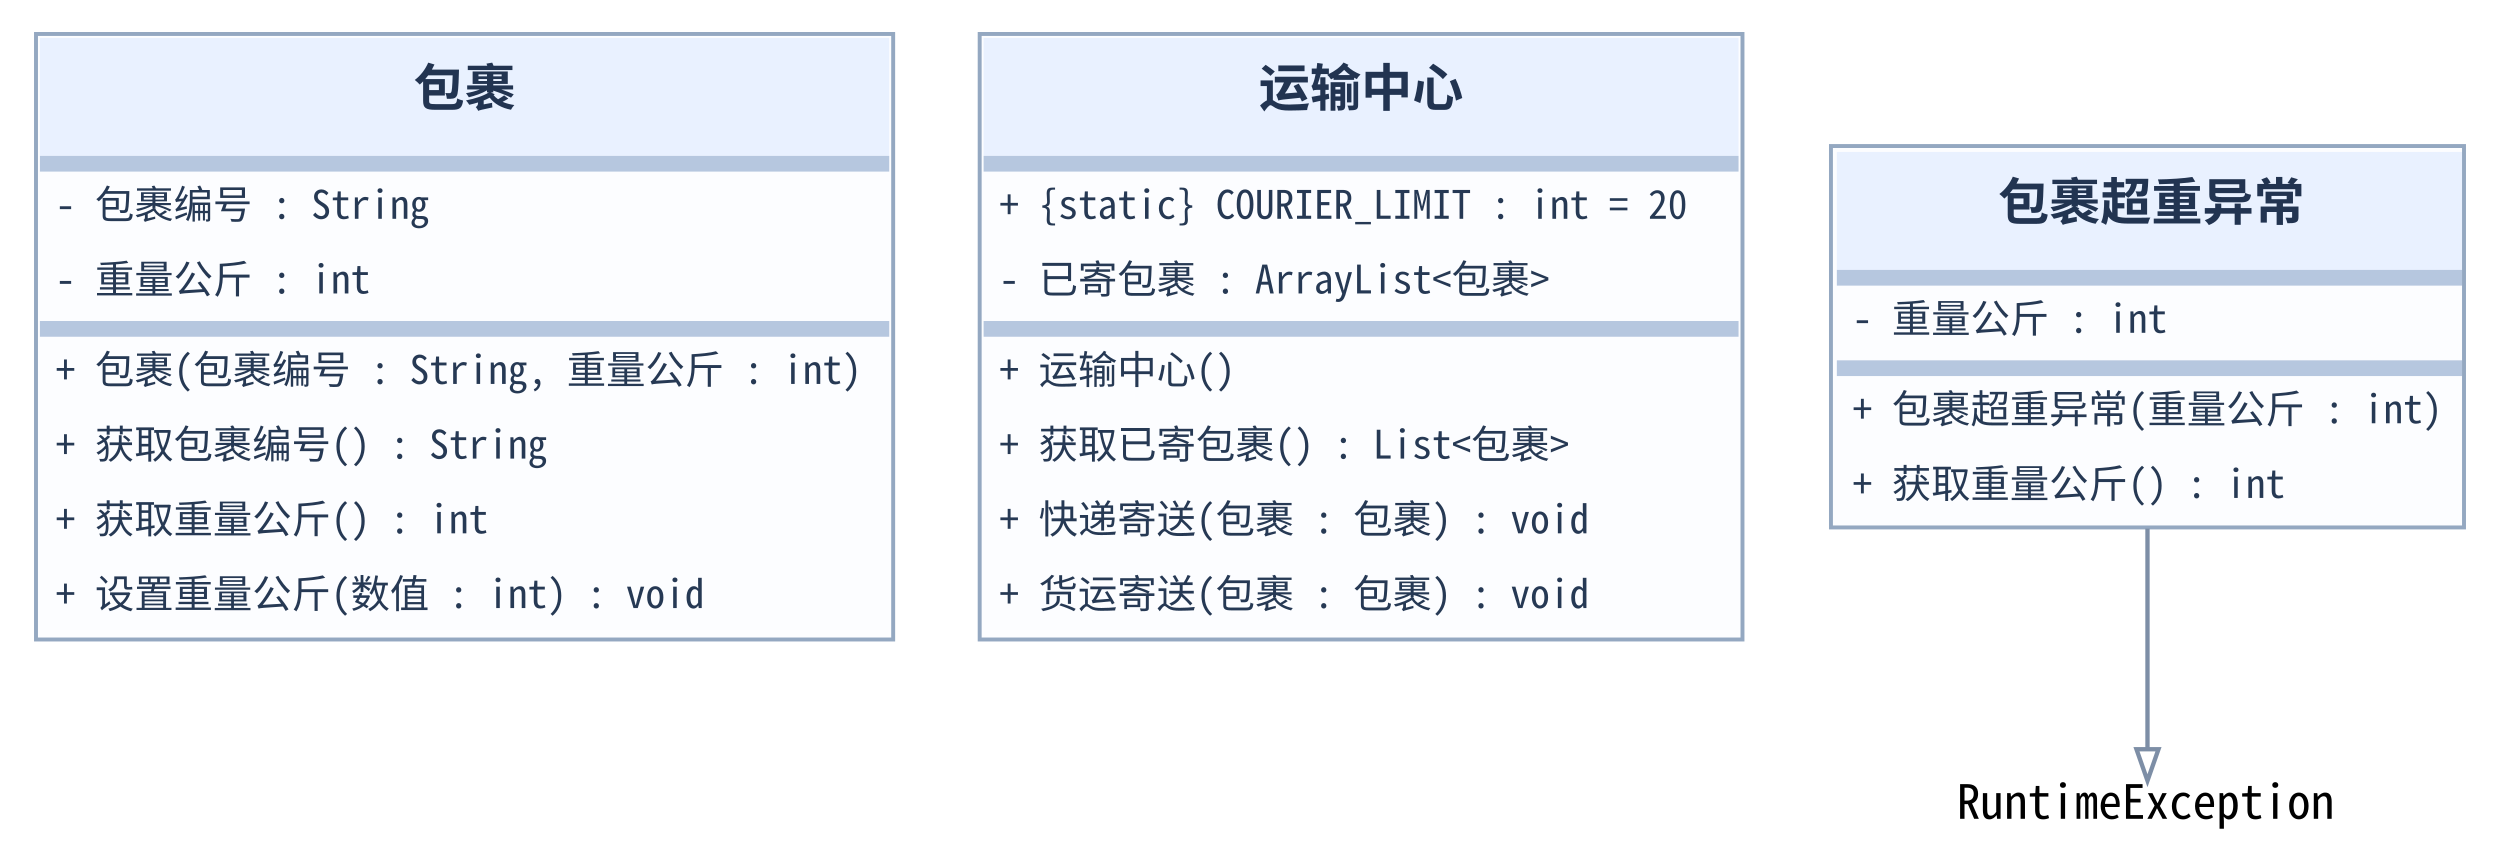
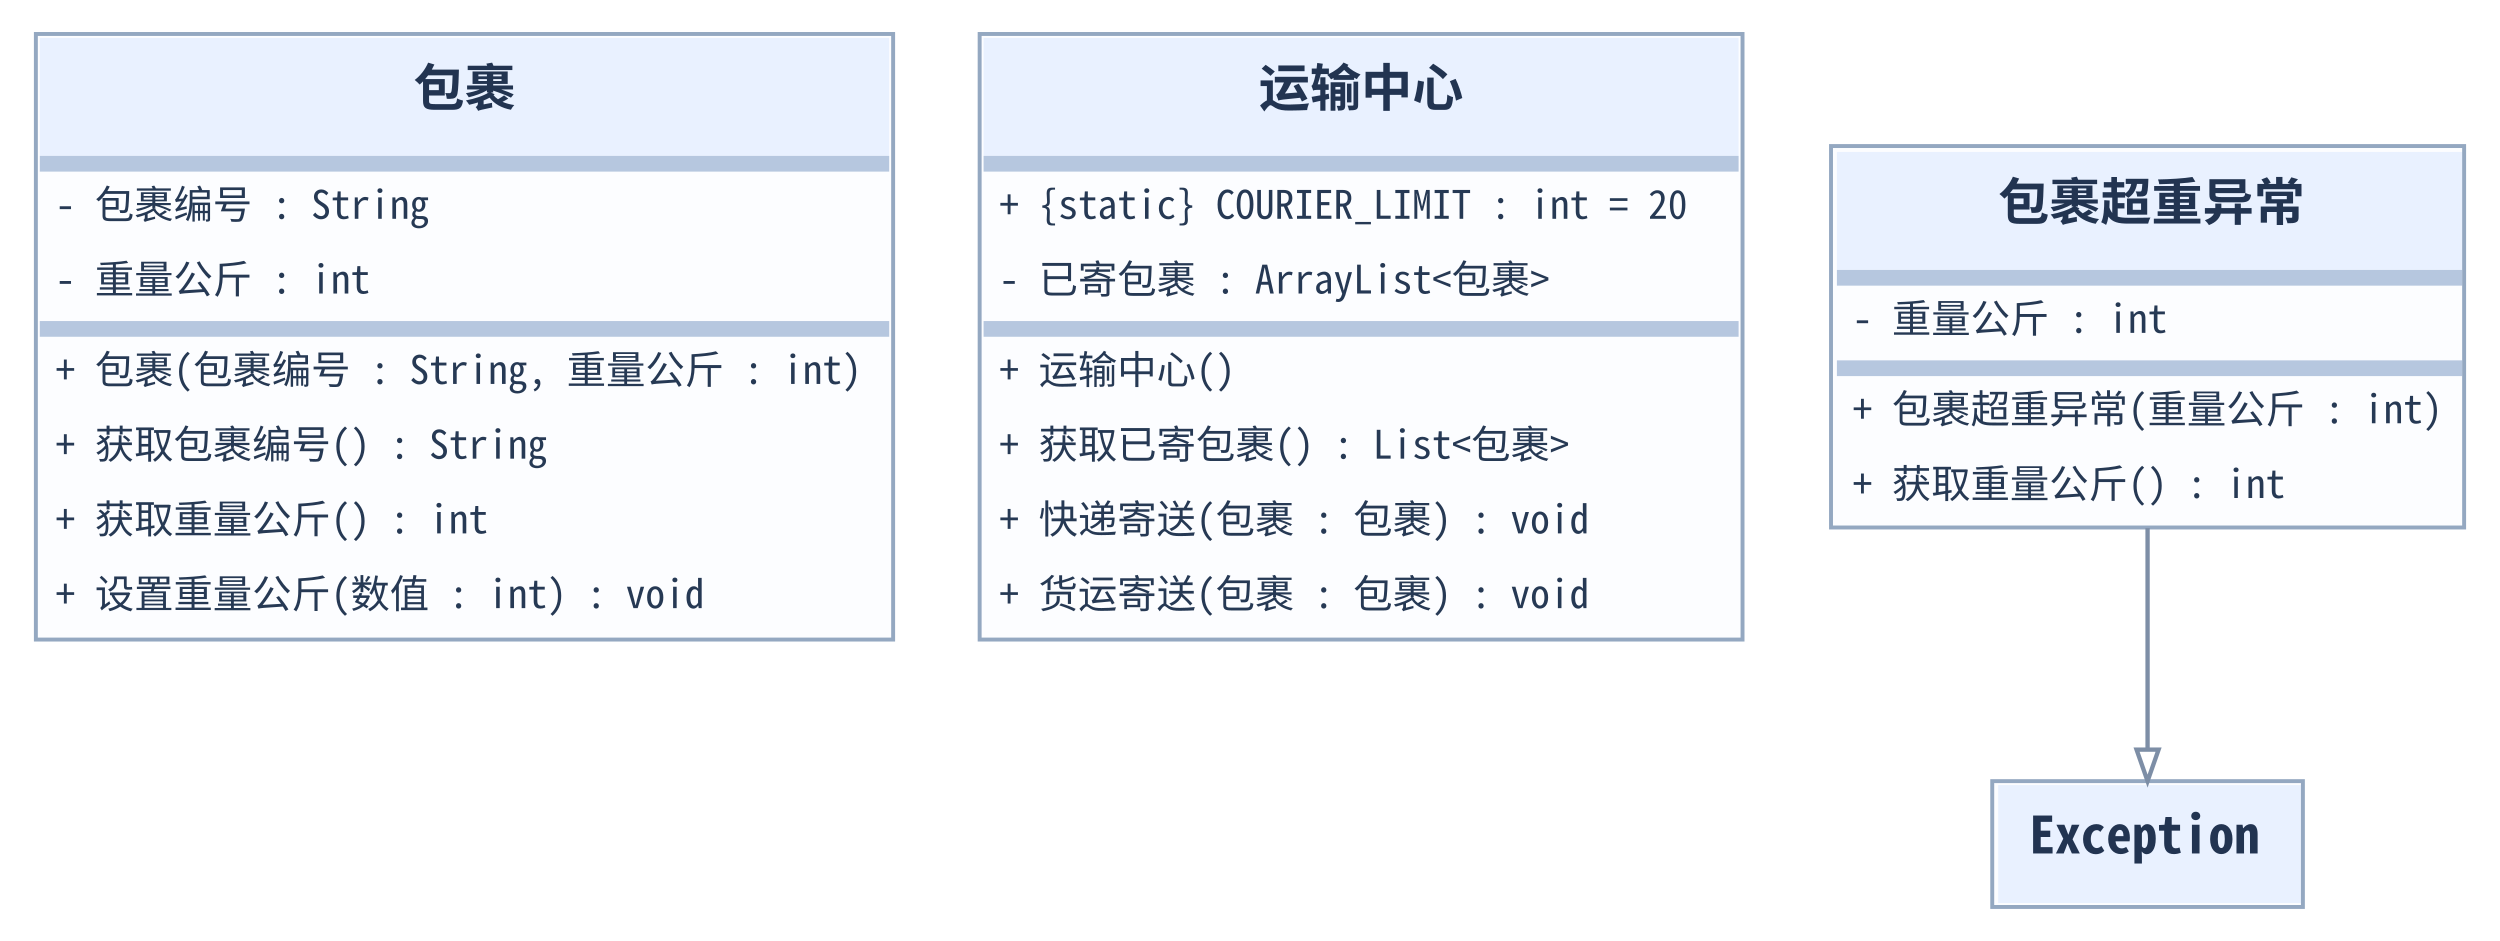
- <svg xmlns="http://www.w3.org/2000/svg" width="635pt" height="220pt" viewBox="0.00 0.00 634.78 220.28">
-   <g id="graph0" class="graph" transform="scale(1 1) rotate(0) translate(8.64 211.64)">
+ <svg xmlns="http://www.w3.org/2000/svg" width="635pt" height="239pt" viewBox="0.00 0.00 634.78 239.28">
+   <g id="graph0" class="graph" transform="scale(1 1) rotate(0) translate(8.64 230.64)">
    <g id="node1" class="node">
-       <polygon fill="#fcfdff" stroke="transparent" points="0,-49 0,-203 218,-203 218,-49 0,-49" />
-       <polygon fill="#e9f1ff" stroke="transparent" points="1,-172 1,-202 217,-202 217,-172 1,-172" />
-       <text text-anchor="start" x="96" y="-184.6" font-family="Noto Sans Mono CJK SC" font-weight="bold" font-size="13.00" fill="#223451">包裹</text>
-       <polygon fill="#b6c7df" stroke="transparent" points="1,-168 1,-172 217,-172 217,-168 1,-168" />
-       <text text-anchor="start" x="5" y="-156" font-family="Noto Sans Mono CJK SC" font-size="10.00" fill="#263954">- 包裹编号 : String</text>
-       <text text-anchor="start" x="5" y="-137" font-family="Noto Sans Mono CJK SC" font-size="10.00" fill="#263954">- 重量公斤 : int</text>
-       <polygon fill="#b6c7df" stroke="transparent" points="1,-126 1,-130 217,-130 217,-126 1,-126" />
-       <text text-anchor="start" x="5" y="-114" font-family="Noto Sans Mono CJK SC" font-size="10.00" fill="#263954">+ 包裹(包裹编号 : String, 重量公斤 : int)</text>
-       <text text-anchor="start" x="5" y="-95" font-family="Noto Sans Mono CJK SC" font-size="10.00" fill="#263954">+ 获取包裹编号() : String</text>
-       <text text-anchor="start" x="5" y="-76" font-family="Noto Sans Mono CJK SC" font-size="10.00" fill="#263954">+ 获取重量公斤() : int</text>
-       <text text-anchor="start" x="5" y="-57" font-family="Noto Sans Mono CJK SC" font-size="10.00" fill="#263954">+ 设置重量公斤(数值 : int) : void</text>
-       <polygon fill="none" stroke="#94a8c1" points="0,-49 0,-203 218,-203 218,-49 0,-49" />
+       <polygon fill="#fcfdff" stroke="transparent" points="0,-68 0,-222 218,-222 218,-68 0,-68" />
+       <polygon fill="#e9f1ff" stroke="transparent" points="1,-191 1,-221 217,-221 217,-191 1,-191" />
+       <text text-anchor="start" x="96" y="-203.6" font-family="Noto Sans Mono CJK SC" font-weight="bold" font-size="13.00" fill="#223451">包裹</text>
+       <polygon fill="#b6c7df" stroke="transparent" points="1,-187 1,-191 217,-191 217,-187 1,-187" />
+       <text text-anchor="start" x="5" y="-175" font-family="Noto Sans Mono CJK SC" font-size="10.00" fill="#263954">- 包裹编号 : String</text>
+       <text text-anchor="start" x="5" y="-156" font-family="Noto Sans Mono CJK SC" font-size="10.00" fill="#263954">- 重量公斤 : int</text>
+       <polygon fill="#b6c7df" stroke="transparent" points="1,-145 1,-149 217,-149 217,-145 1,-145" />
+       <text text-anchor="start" x="5" y="-133" font-family="Noto Sans Mono CJK SC" font-size="10.00" fill="#263954">+ 包裹(包裹编号 : String, 重量公斤 : int)</text>
+       <text text-anchor="start" x="5" y="-114" font-family="Noto Sans Mono CJK SC" font-size="10.00" fill="#263954">+ 获取包裹编号() : String</text>
+       <text text-anchor="start" x="5" y="-95" font-family="Noto Sans Mono CJK SC" font-size="10.00" fill="#263954">+ 获取重量公斤() : int</text>
+       <text text-anchor="start" x="5" y="-76" font-family="Noto Sans Mono CJK SC" font-size="10.00" fill="#263954">+ 设置重量公斤(数值 : int) : void</text>
+       <polygon fill="none" stroke="#94a8c1" points="0,-68 0,-222 218,-222 218,-68 0,-68" />
    </g>
    <g id="node2" class="node">
-       <polygon fill="#fcfdff" stroke="transparent" points="240,-49 240,-203 434,-203 434,-49 240,-49" />
-       <polygon fill="#e9f1ff" stroke="transparent" points="241,-172 241,-202 433,-202 433,-172 241,-172" />
-       <text text-anchor="start" x="311" y="-184.6" font-family="Noto Sans Mono CJK SC" font-weight="bold" font-size="13.00" fill="#223451">运输中心</text>
-       <polygon fill="#b6c7df" stroke="transparent" points="241,-168 241,-172 433,-172 433,-168 241,-168" />
-       <text text-anchor="start" x="245" y="-156" font-family="Noto Sans Mono CJK SC" font-size="10.00" fill="#263954">+ {static} COURIER_LIMIT : int = 20</text>
-       <text text-anchor="start" x="245" y="-137" font-family="Noto Sans Mono CJK SC" font-size="10.00" fill="#263954">- 已寄包裹 : ArrayList&lt;包裹&gt;</text>
-       <polygon fill="#b6c7df" stroke="transparent" points="241,-126 241,-130 433,-130 433,-126 241,-126" />
-       <text text-anchor="start" x="245" y="-114" font-family="Noto Sans Mono CJK SC" font-size="10.00" fill="#263954">+ 运输中心()</text>
-       <text text-anchor="start" x="245" y="-95" font-family="Noto Sans Mono CJK SC" font-size="10.00" fill="#263954">+ 获取已寄包裹() : List&lt;包裹&gt;</text>
-       <text text-anchor="start" x="245" y="-76" font-family="Noto Sans Mono CJK SC" font-size="10.00" fill="#263954">+ 快递寄送(包裹 : 包裹) : void</text>
-       <text text-anchor="start" x="245" y="-57" font-family="Noto Sans Mono CJK SC" font-size="10.00" fill="#263954">+ 货运寄送(包裹 : 包裹) : void</text>
-       <polygon fill="none" stroke="#94a8c1" points="240,-49 240,-203 434,-203 434,-49 240,-49" />
+       <polygon fill="#fcfdff" stroke="transparent" points="240,-68 240,-222 434,-222 434,-68 240,-68" />
+       <polygon fill="#e9f1ff" stroke="transparent" points="241,-191 241,-221 433,-221 433,-191 241,-191" />
+       <text text-anchor="start" x="311" y="-203.6" font-family="Noto Sans Mono CJK SC" font-weight="bold" font-size="13.00" fill="#223451">运输中心</text>
+       <polygon fill="#b6c7df" stroke="transparent" points="241,-187 241,-191 433,-191 433,-187 241,-187" />
+       <text text-anchor="start" x="245" y="-175" font-family="Noto Sans Mono CJK SC" font-size="10.00" fill="#263954">+ {static} COURIER_LIMIT : int = 20</text>
+       <text text-anchor="start" x="245" y="-156" font-family="Noto Sans Mono CJK SC" font-size="10.00" fill="#263954">- 已寄包裹 : ArrayList&lt;包裹&gt;</text>
+       <polygon fill="#b6c7df" stroke="transparent" points="241,-145 241,-149 433,-149 433,-145 241,-145" />
+       <text text-anchor="start" x="245" y="-133" font-family="Noto Sans Mono CJK SC" font-size="10.00" fill="#263954">+ 运输中心()</text>
+       <text text-anchor="start" x="245" y="-114" font-family="Noto Sans Mono CJK SC" font-size="10.00" fill="#263954">+ 获取已寄包裹() : List&lt;包裹&gt;</text>
+       <text text-anchor="start" x="245" y="-95" font-family="Noto Sans Mono CJK SC" font-size="10.00" fill="#263954">+ 快递寄送(包裹 : 包裹) : void</text>
+       <text text-anchor="start" x="245" y="-76" font-family="Noto Sans Mono CJK SC" font-size="10.00" fill="#263954">+ 货运寄送(包裹 : 包裹) : void</text>
+       <polygon fill="none" stroke="#94a8c1" points="240,-68 240,-222 434,-222 434,-68 240,-68" />
    </g>
    <g id="node3" class="node">
-       <polygon fill="#fcfdff" stroke="transparent" points="456.5,-77.5 456.5,-174.5 617.5,-174.5 617.5,-77.5 456.5,-77.5" />
-       <polygon fill="#e9f1ff" stroke="transparent" points="458,-143 458,-173 617,-173 617,-143 458,-143" />
-       <text text-anchor="start" x="499" y="-155.6" font-family="Noto Sans Mono CJK SC" font-weight="bold" font-size="13.00" fill="#223451">包裹超重异常</text>
-       <polygon fill="#b6c7df" stroke="transparent" points="458,-139 458,-143 617,-143 617,-139 458,-139" />
-       <text text-anchor="start" x="462" y="-127" font-family="Noto Sans Mono CJK SC" font-size="10.00" fill="#263954">- 重量公斤 : int</text>
-       <polygon fill="#b6c7df" stroke="transparent" points="458,-116 458,-120 617,-120 617,-116 458,-116" />
-       <text text-anchor="start" x="462" y="-104" font-family="Noto Sans Mono CJK SC" font-size="10.00" fill="#263954">+ 包裹超重异常(重量公斤 : int)</text>
-       <text text-anchor="start" x="462" y="-85" font-family="Noto Sans Mono CJK SC" font-size="10.00" fill="#263954">+ 获取重量公斤() : int</text>
-       <polygon fill="none" stroke="#94a8c1" points="456.5,-77.5 456.5,-174.5 617.5,-174.5 617.5,-77.5 456.5,-77.5" />
+       <polygon fill="#fcfdff" stroke="transparent" points="456.5,-96.5 456.5,-193.5 617.5,-193.5 617.5,-96.5 456.5,-96.5" />
+       <polygon fill="#e9f1ff" stroke="transparent" points="458,-162 458,-192 617,-192 617,-162 458,-162" />
+       <text text-anchor="start" x="499" y="-174.6" font-family="Noto Sans Mono CJK SC" font-weight="bold" font-size="13.00" fill="#223451">包裹超重异常</text>
+       <polygon fill="#b6c7df" stroke="transparent" points="458,-158 458,-162 617,-162 617,-158 458,-158" />
+       <text text-anchor="start" x="462" y="-146" font-family="Noto Sans Mono CJK SC" font-size="10.00" fill="#263954">- 重量公斤 : int</text>
+       <polygon fill="#b6c7df" stroke="transparent" points="458,-135 458,-139 617,-139 617,-135 458,-135" />
+       <text text-anchor="start" x="462" y="-123" font-family="Noto Sans Mono CJK SC" font-size="10.00" fill="#263954">+ 包裹超重异常(重量公斤 : int)</text>
+       <text text-anchor="start" x="462" y="-104" font-family="Noto Sans Mono CJK SC" font-size="10.00" fill="#263954">+ 获取重量公斤() : int</text>
+       <polygon fill="none" stroke="#94a8c1" points="456.5,-96.5 456.5,-193.5 617.5,-193.5 617.5,-96.5 456.5,-96.5" />
    </g>
    <g id="node4" class="node">
-       <text text-anchor="start" x="488.5" y="-3.4" font-family="Noto Sans Mono CJK SC" font-size="12.00">RuntimeException</text>
+       <polygon fill="#fcfdff" stroke="transparent" points="497.5,0 497.5,-32 576.5,-32 576.5,0 497.5,0" />
+       <polygon fill="#e9f1ff" stroke="transparent" points="499,-1 499,-31 576,-31 576,-1 499,-1" />
+       <text text-anchor="start" x="507" y="-13.6" font-family="Noto Sans Mono CJK SC" font-weight="bold" font-size="13.00" fill="#223451">Exception</text>
+       <polygon fill="none" stroke="#94a8c1" points="497.5,0 497.5,-32 576.5,-32 576.5,0 497.5,0" />
    </g>
    <g id="edge1" class="edge">
-       <path fill="none" stroke="#7d8ea6" stroke-width="1.1" d="M537,-77.21C537,-56.97 537,-34.94 537,-21.17" />
-       <polygon fill="none" stroke="#7d8ea6" stroke-width="1.1" points="539.8,-21.09 537,-13.09 534.2,-21.09 539.8,-21.09" />
+       <path fill="none" stroke="#7d8ea6" stroke-width="1.1" d="M537,-96.35C537,-77.11 537,-55.79 537,-40.1" />
+       <polygon fill="none" stroke="#7d8ea6" stroke-width="1.1" points="539.8,-40.01 537,-32.01 534.2,-40.01 539.8,-40.01" />
    </g>
  </g>
</svg>
